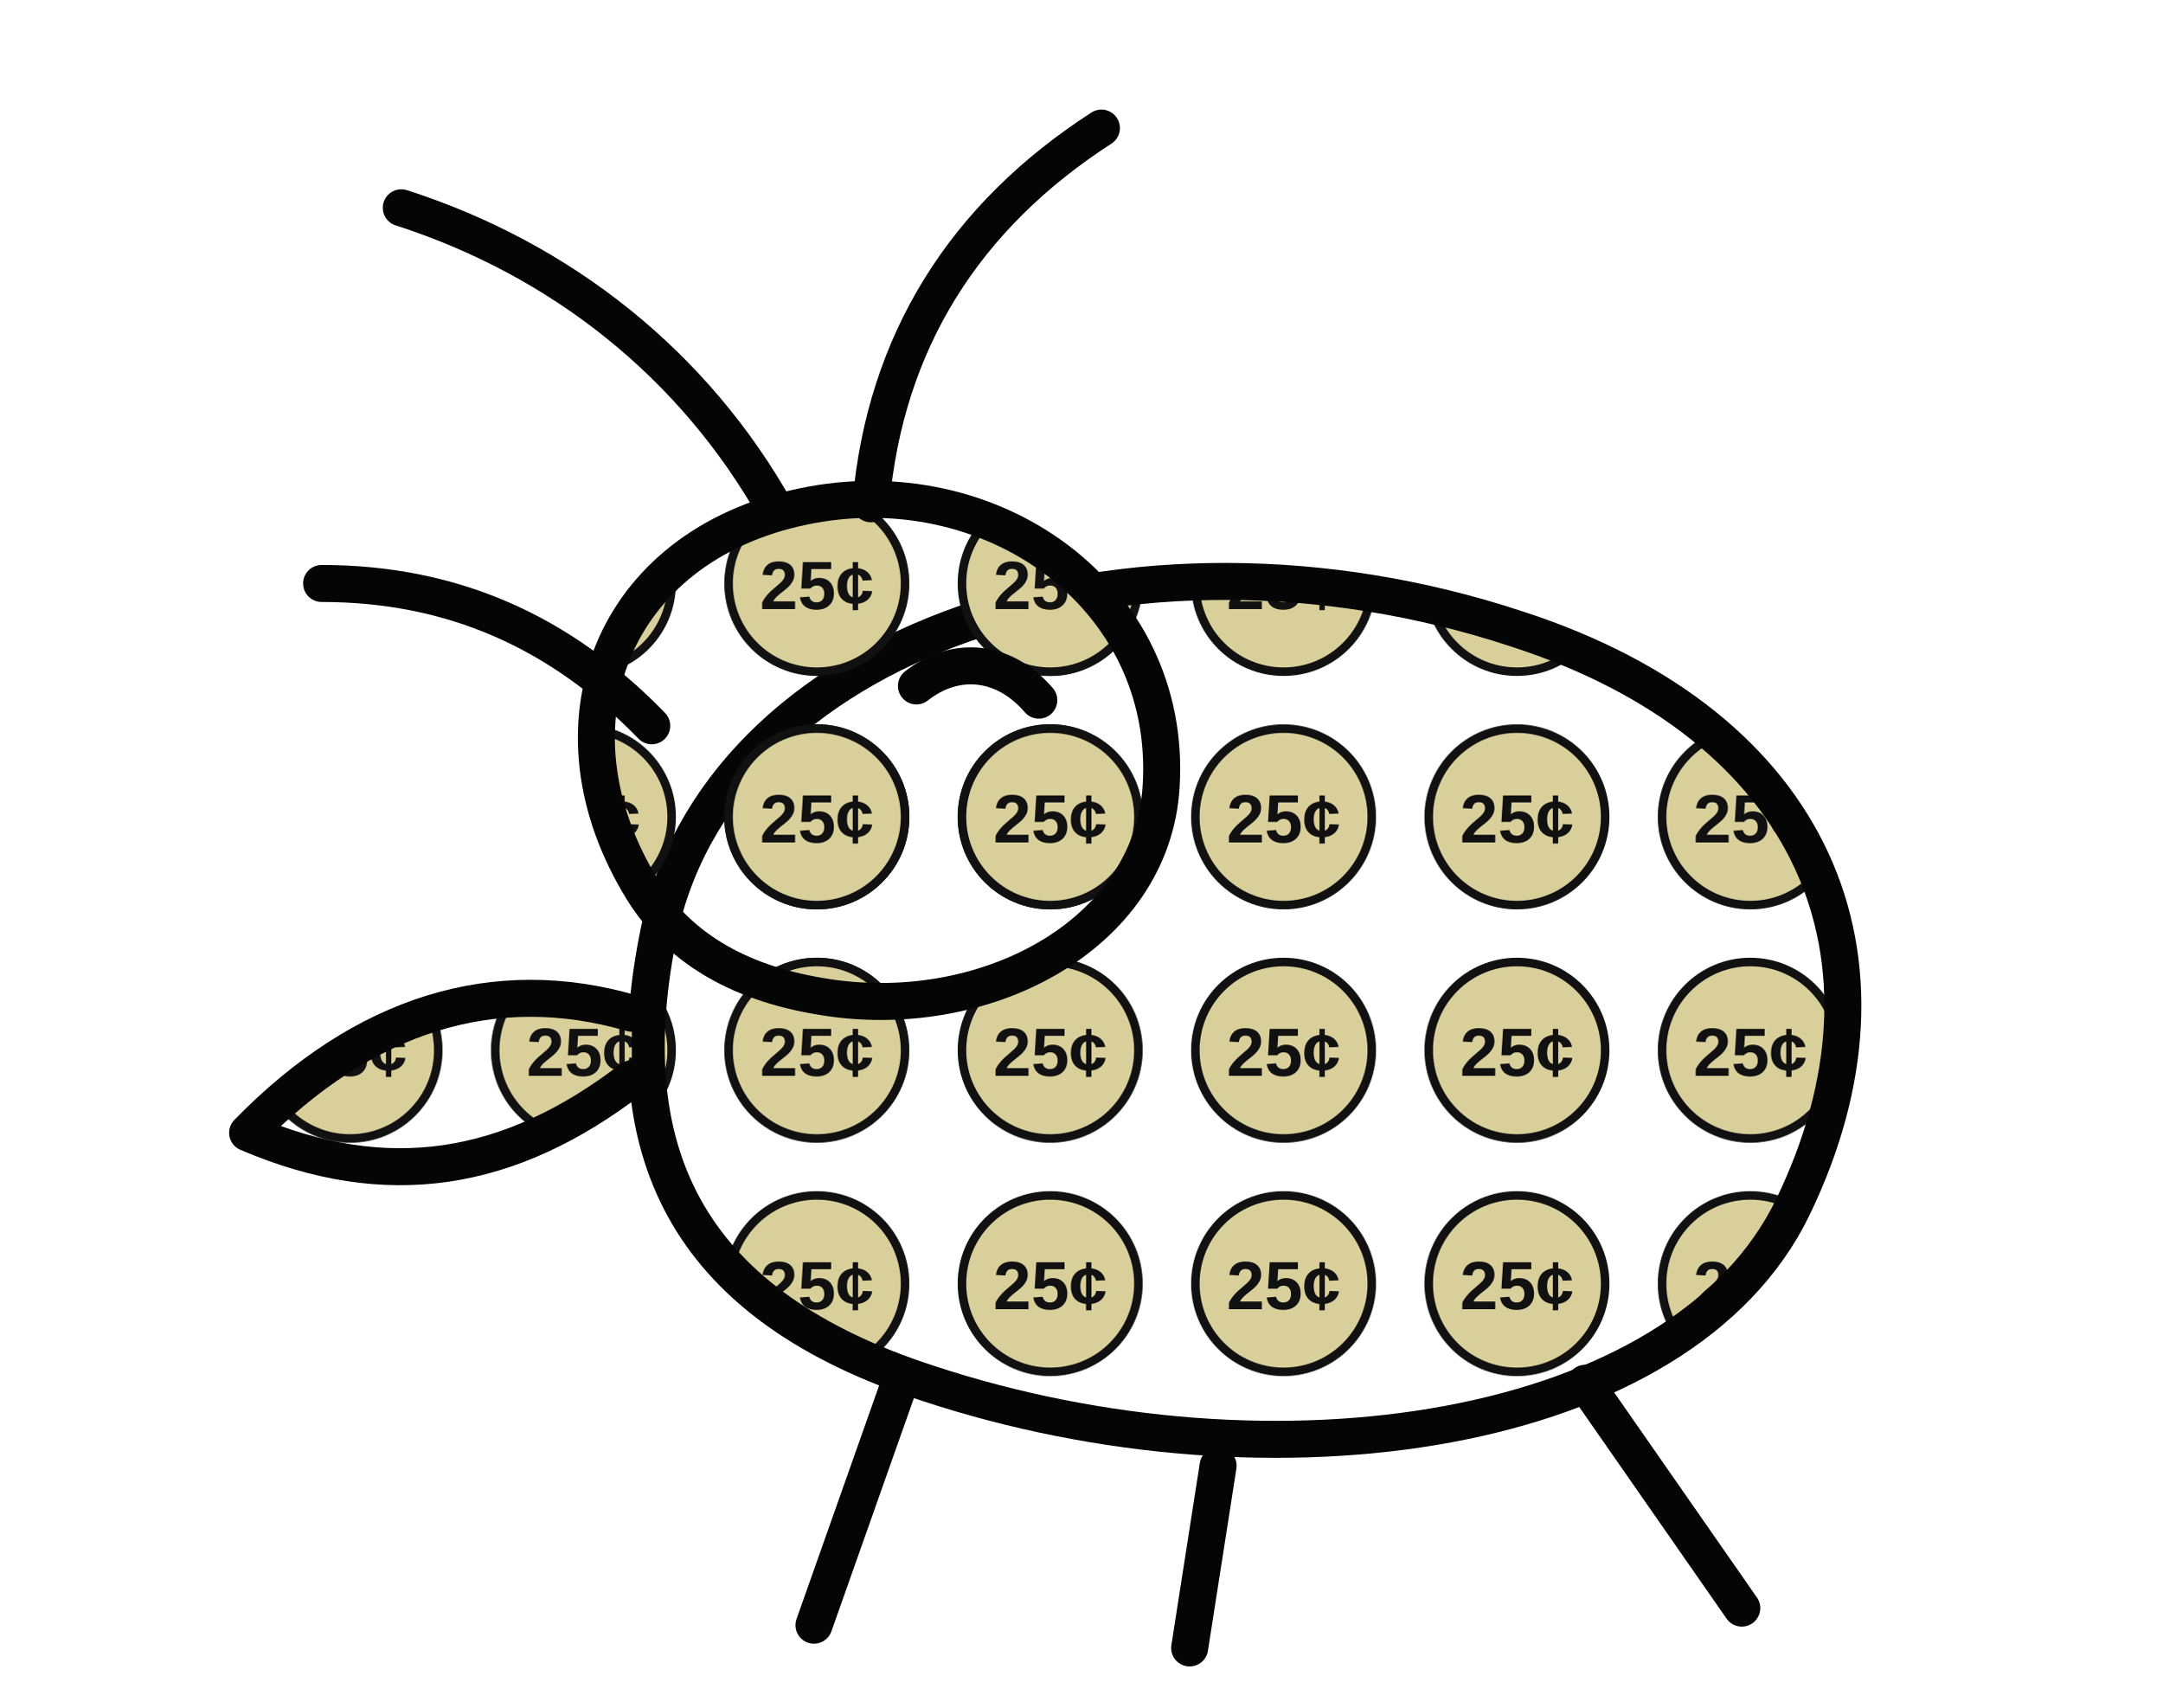
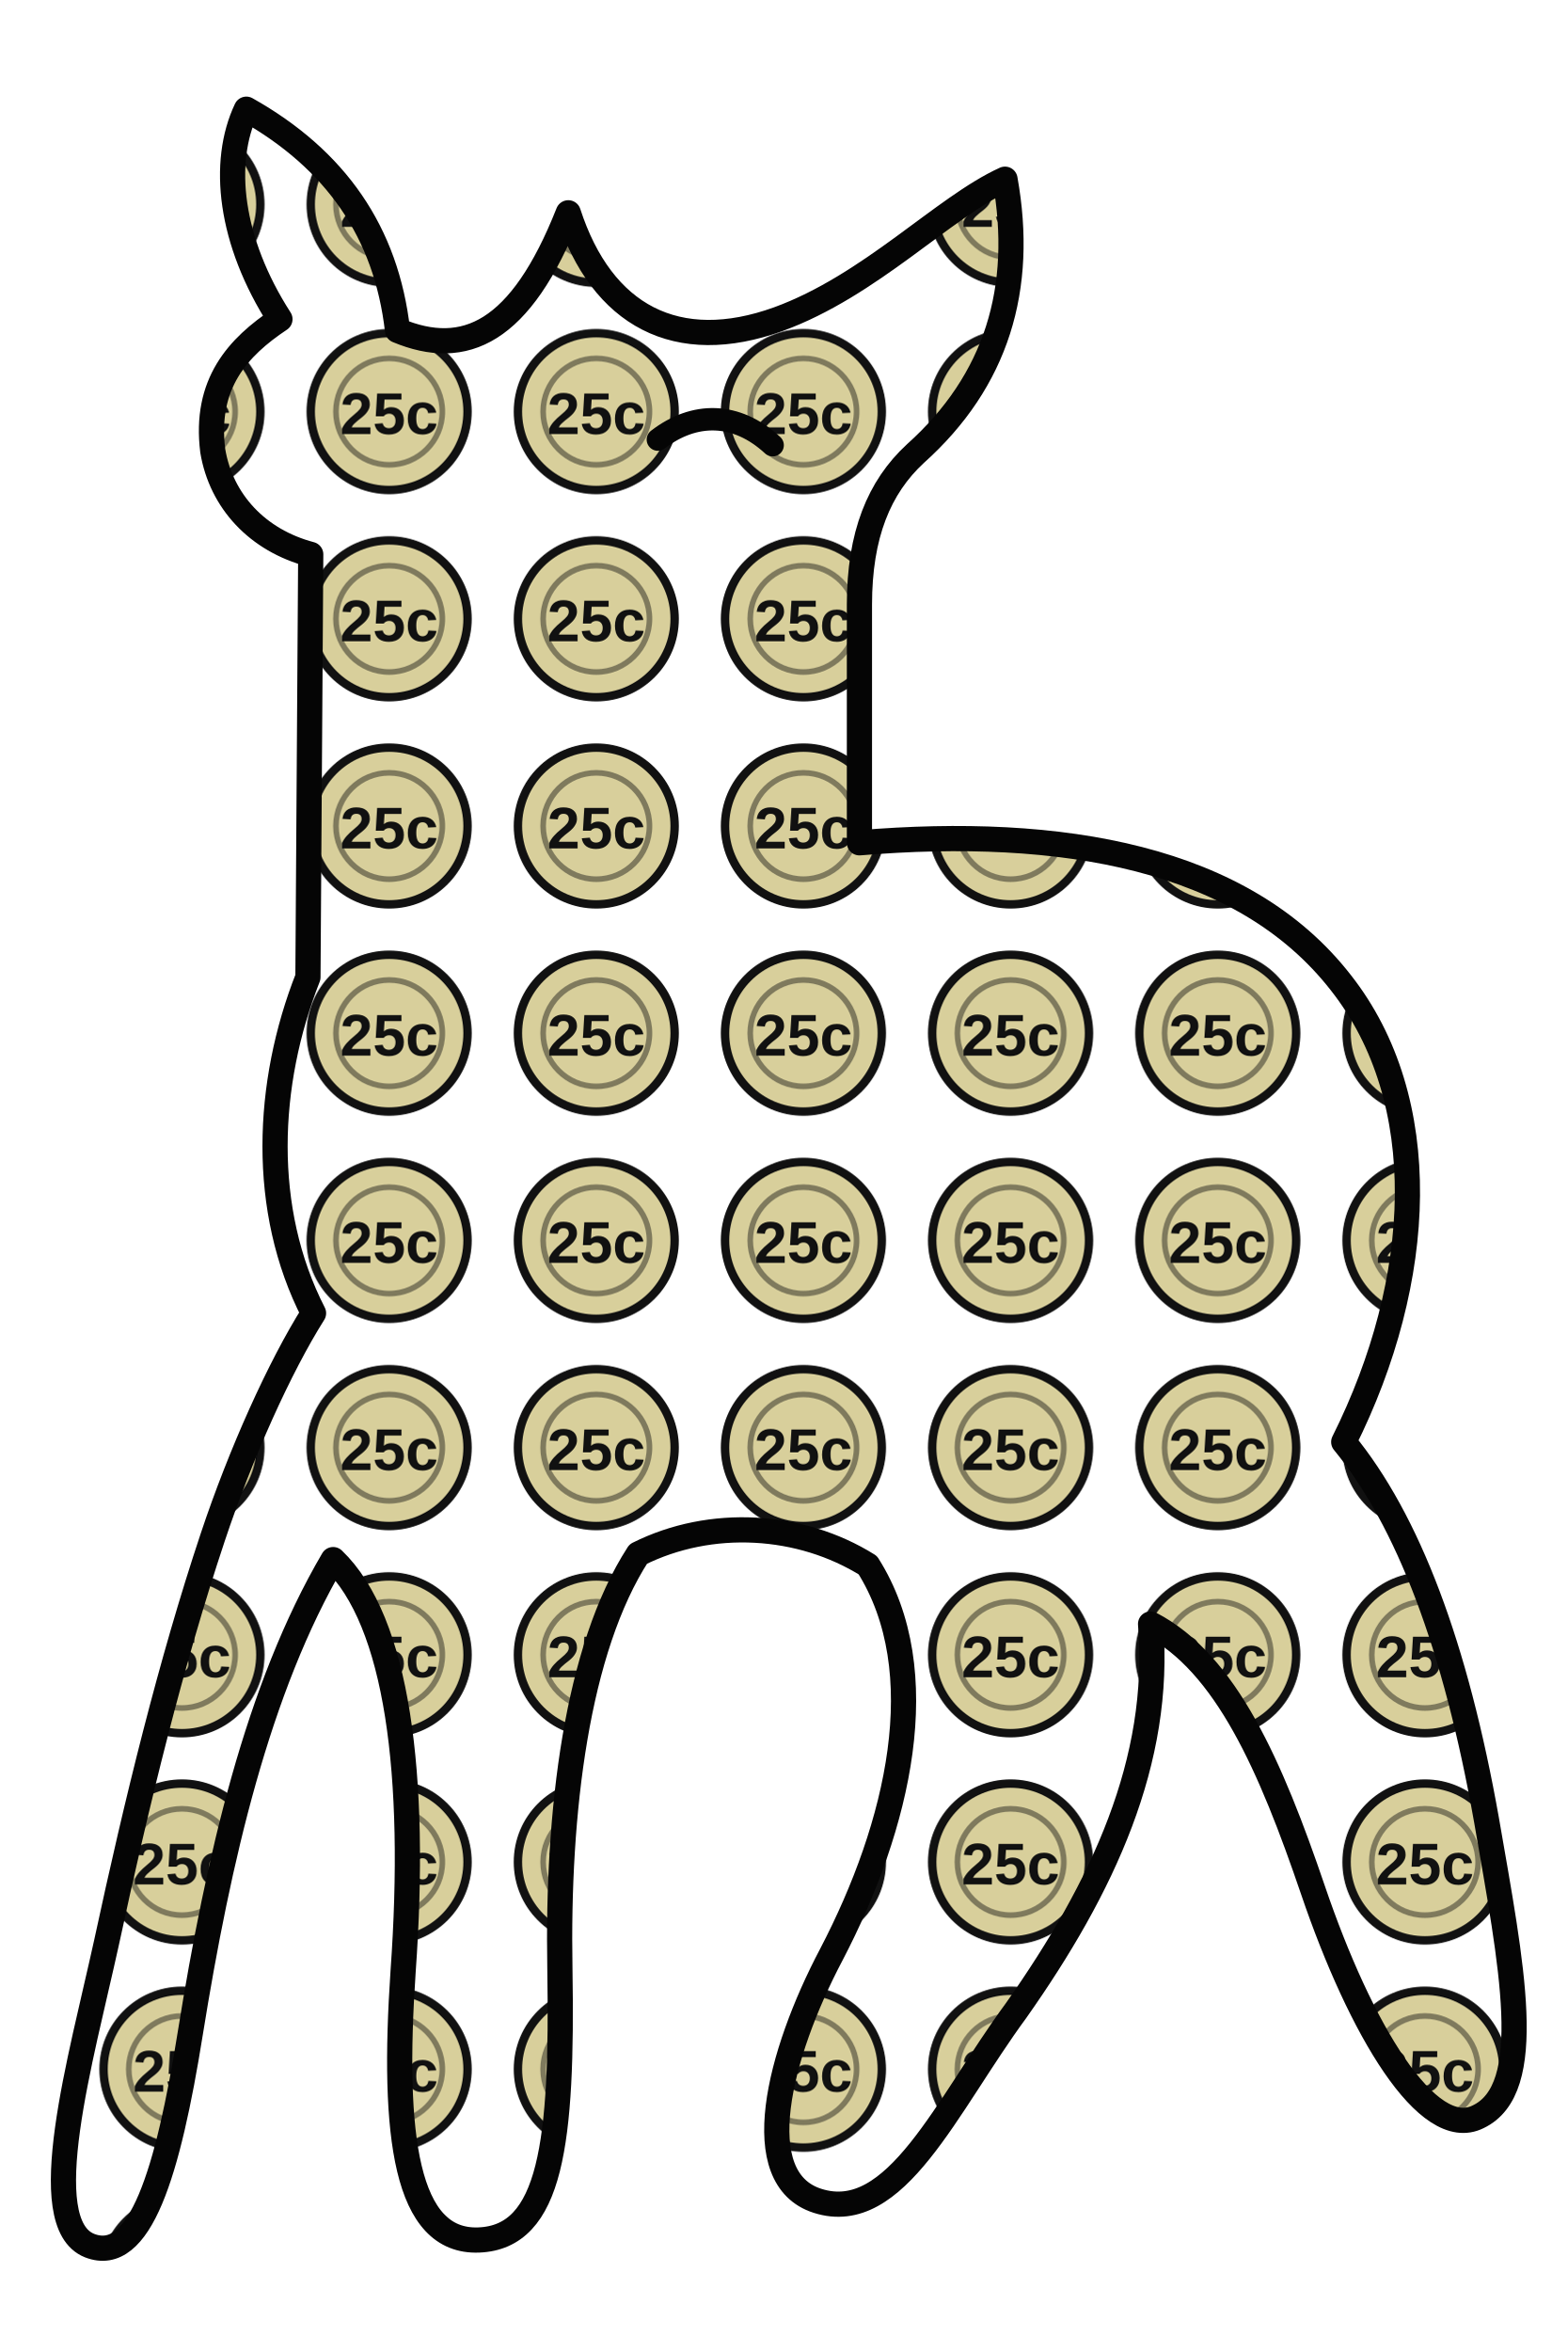
- <svg xmlns="http://www.w3.org/2000/svg" width="760" height="600" viewBox="0 0 760 600" fill="none">
+ <svg xmlns="http://www.w3.org/2000/svg" width="520" height="780" viewBox="-28 -16 560 800" fill="none">
  <defs>
-     <pattern id="quarters" width="82" height="82" patternUnits="userSpaceOnUse">
-       <circle cx="41" cy="41" r="31" fill="#d9cf9b" stroke="#111" stroke-width="3" />
-       <text x="41" y="50" text-anchor="middle" font-family="Arial, sans-serif" font-size="24" font-weight="900" fill="#111">25¢</text>
+     <pattern id="quarterSkin" width="74" height="74" patternUnits="userSpaceOnUse">
+       <circle cx="37" cy="37" r="28" fill="#d8cf9b" stroke="#111" stroke-width="3" />
+       <circle cx="37" cy="37" r="19" fill="none" stroke="#111" stroke-width="2" opacity=".45" />
+       <text x="37" y="45" text-anchor="middle" font-family="Arial, sans-serif" font-size="21" font-weight="900" fill="#111">25c</text>
    </pattern>
  </defs>
-   <g stroke="#050505" stroke-width="13" stroke-linecap="round" stroke-linejoin="round">
-     <path d="M231 330 C251 225 397 176 533 221 C638 255 672 337 630 424 C591 505 447 526 326 486 C243 459 216 407 231 330Z" fill="url(#quarters)" />
-     <path d="M222 356 C174 342 128 356 87 398 C136 419 179 412 222 379" fill="url(#quarters)" />
-     <path d="M226 313 C190 255 215 192 282 178 C348 164 412 209 408 276 C405 329 345 360 288 350 C258 345 238 332 226 313Z" fill="url(#quarters)" />
-     <path d="M273 180 C244 128 197 91 141 73" />
-     <path d="M306 177 C311 120 339 76 387 45" />
-     <path d="M229 255 C197 222 159 205 113 205" />
-     <path d="M322 241 C336 230 353 232 365 246" />
-     <path d="M315 489 L286 571" />
-     <path d="M428 515 L418 579" />
-     <path d="M557 486 L612 565" />
-   </g>
+   <path d="M175 40        C187 77 214 91 250 78        C283 66 309 38 331 28        C338 67 328 100 299 126        C286 138 279 155 279 180        L279 265        C351 259 416 270 451 315        C484 357 481 421 452 479        C475 507 492 552 503 614        C512 666 521 710 500 720        C482 729 458 689 441 639        C426 595 410 558 383 544        C387 593 366 638 335 682        C310 716 292 759 264 750        C239 742 250 698 269 662        C293 616 306 561 282 523        C258 508 226 506 200 519        C178 553 171 611 172 667        C173 729 169 763 143 764        C117 765 112 727 116 668        C121 598 114 543 91 521        C64 567 50 628 40 690        C32 740 22 773 4 766        C-16 758 1 699 10 658        C21 607 33 558 48 513        C58 483 72 452 84 433        C65 396 67 351 82 313        L83 162        C64 157 51 143 48 125        C45 101 57 88 72 78        C54 50 51 22 60 3        C92 21 110 47 114 82        C138 92 158 83 175 40Z" fill="url(#quarterSkin)" stroke="#050505" stroke-width="9" stroke-linejoin="round" stroke-linecap="round" />
+   <path d="M207 121 C220 111 235 111 248 123" stroke="#050505" stroke-width="8" stroke-linecap="round" />
</svg>
